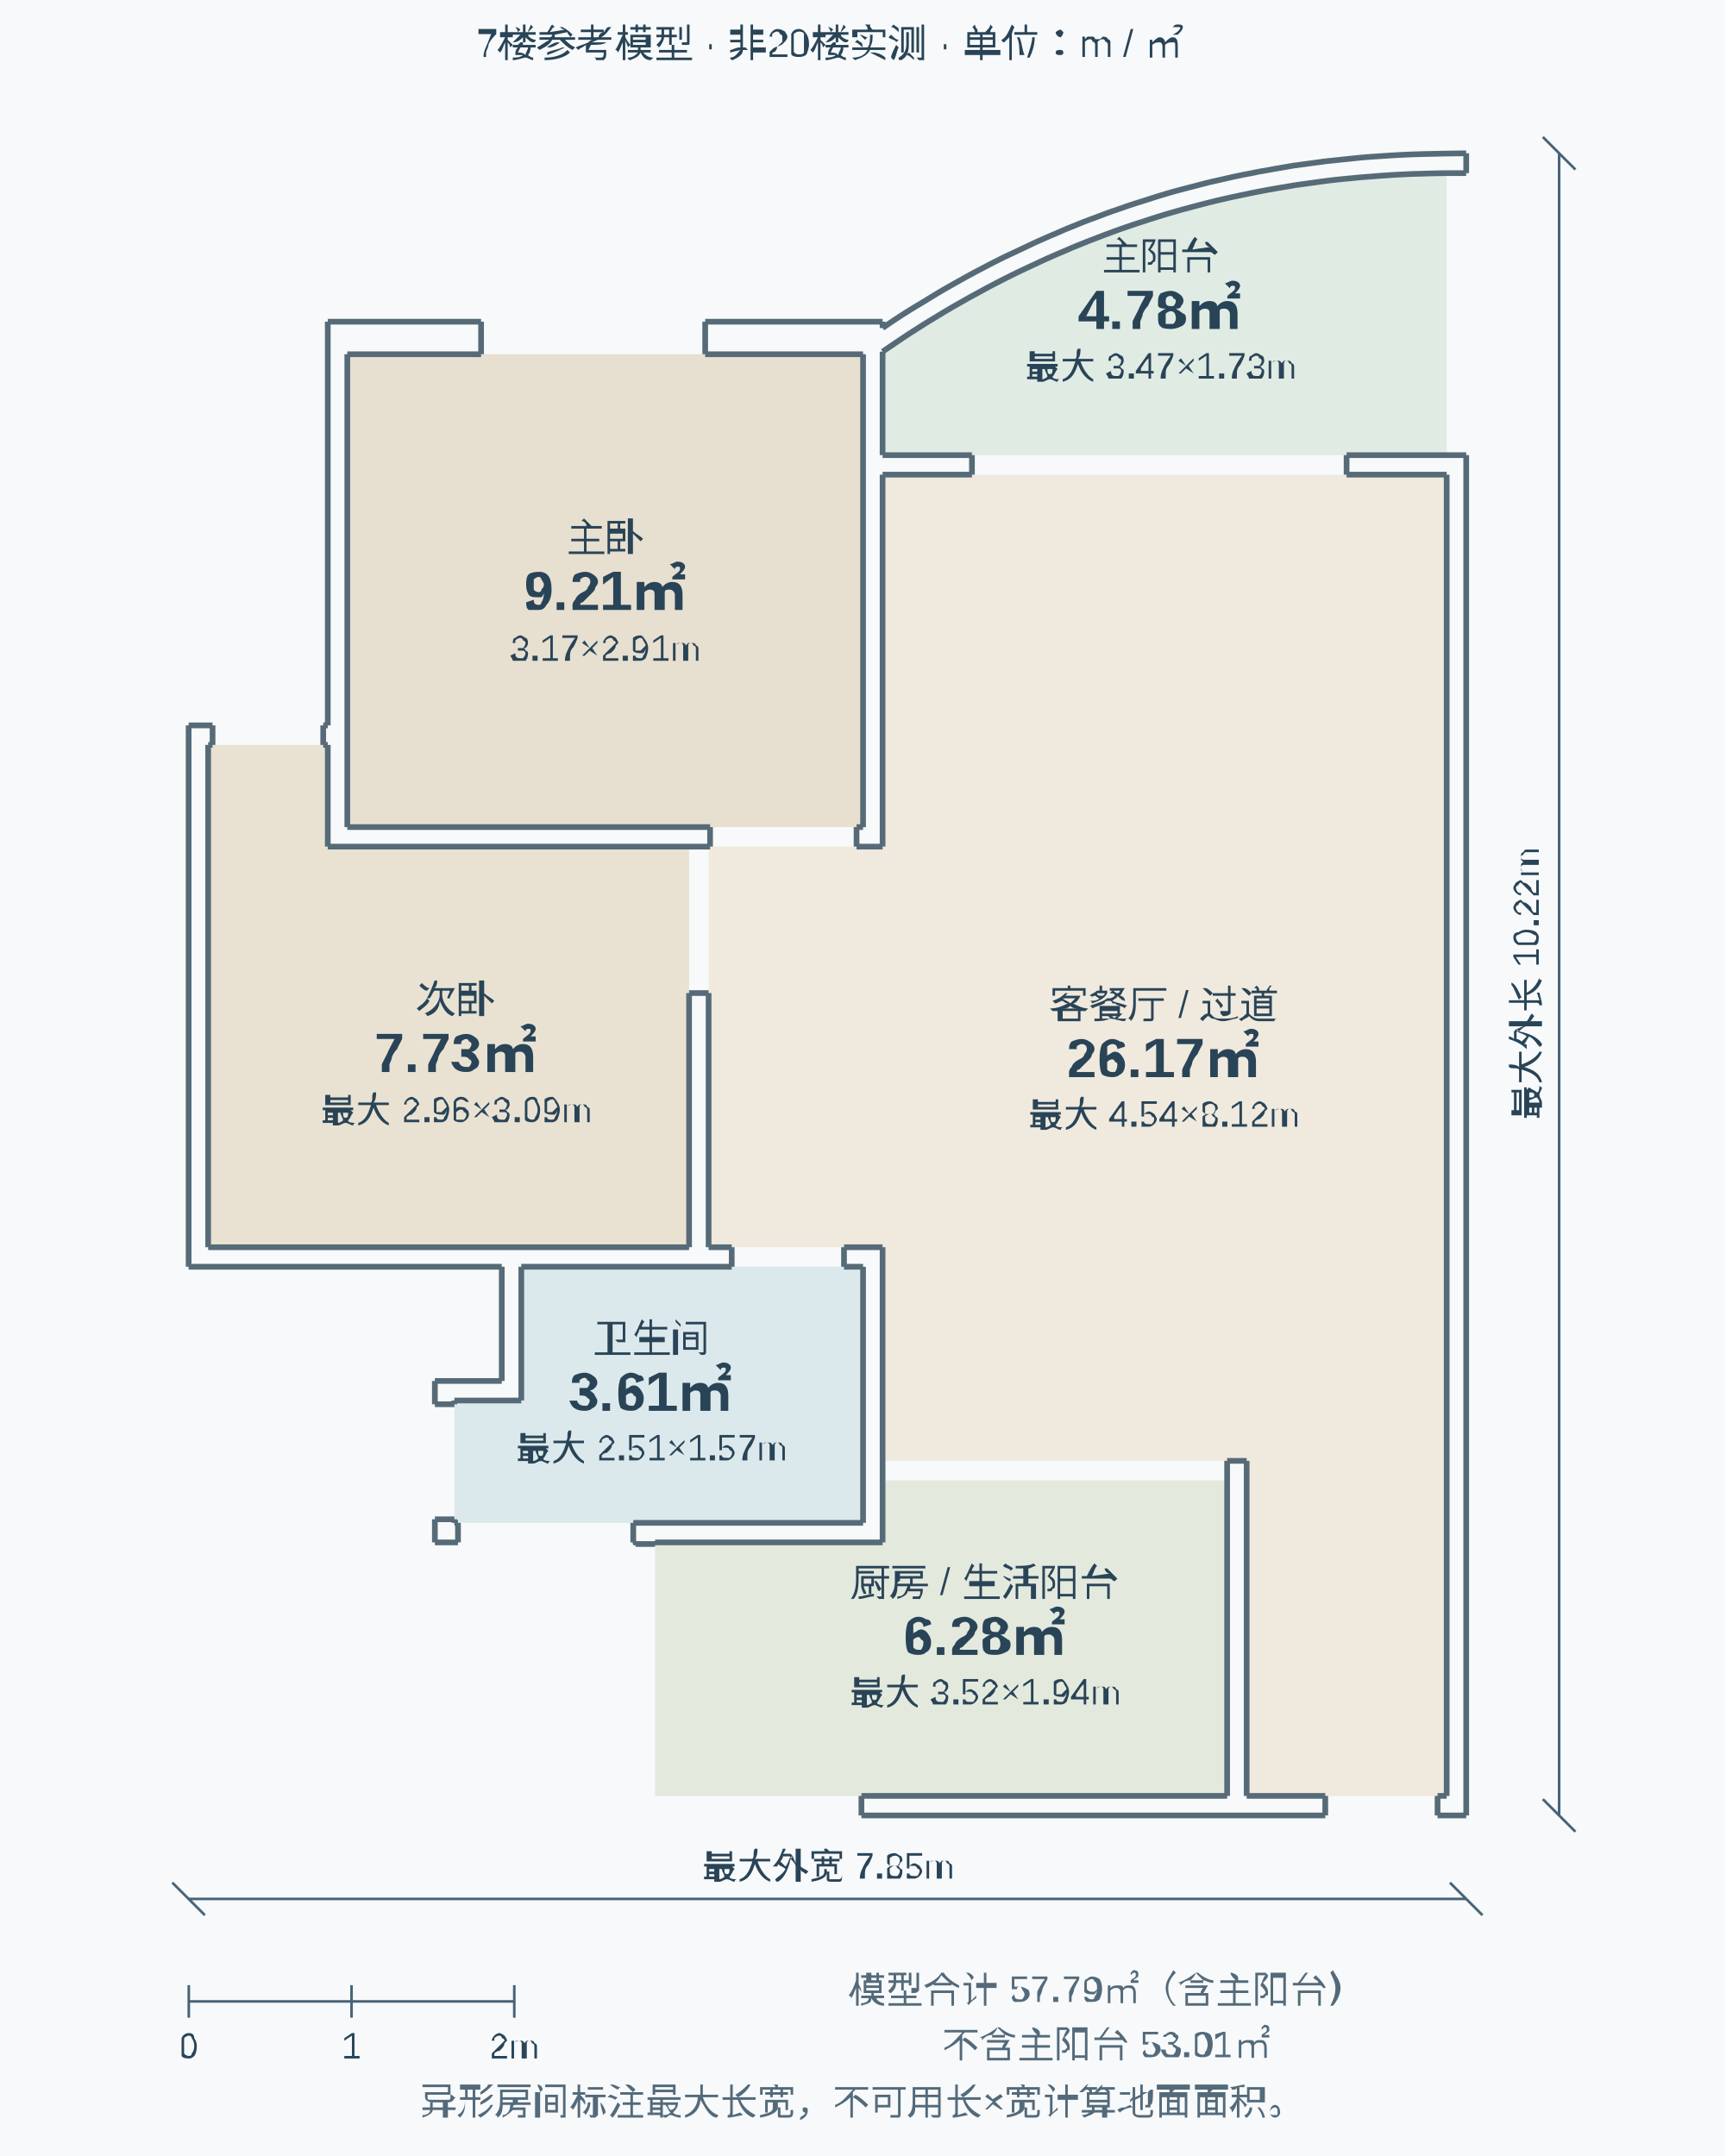
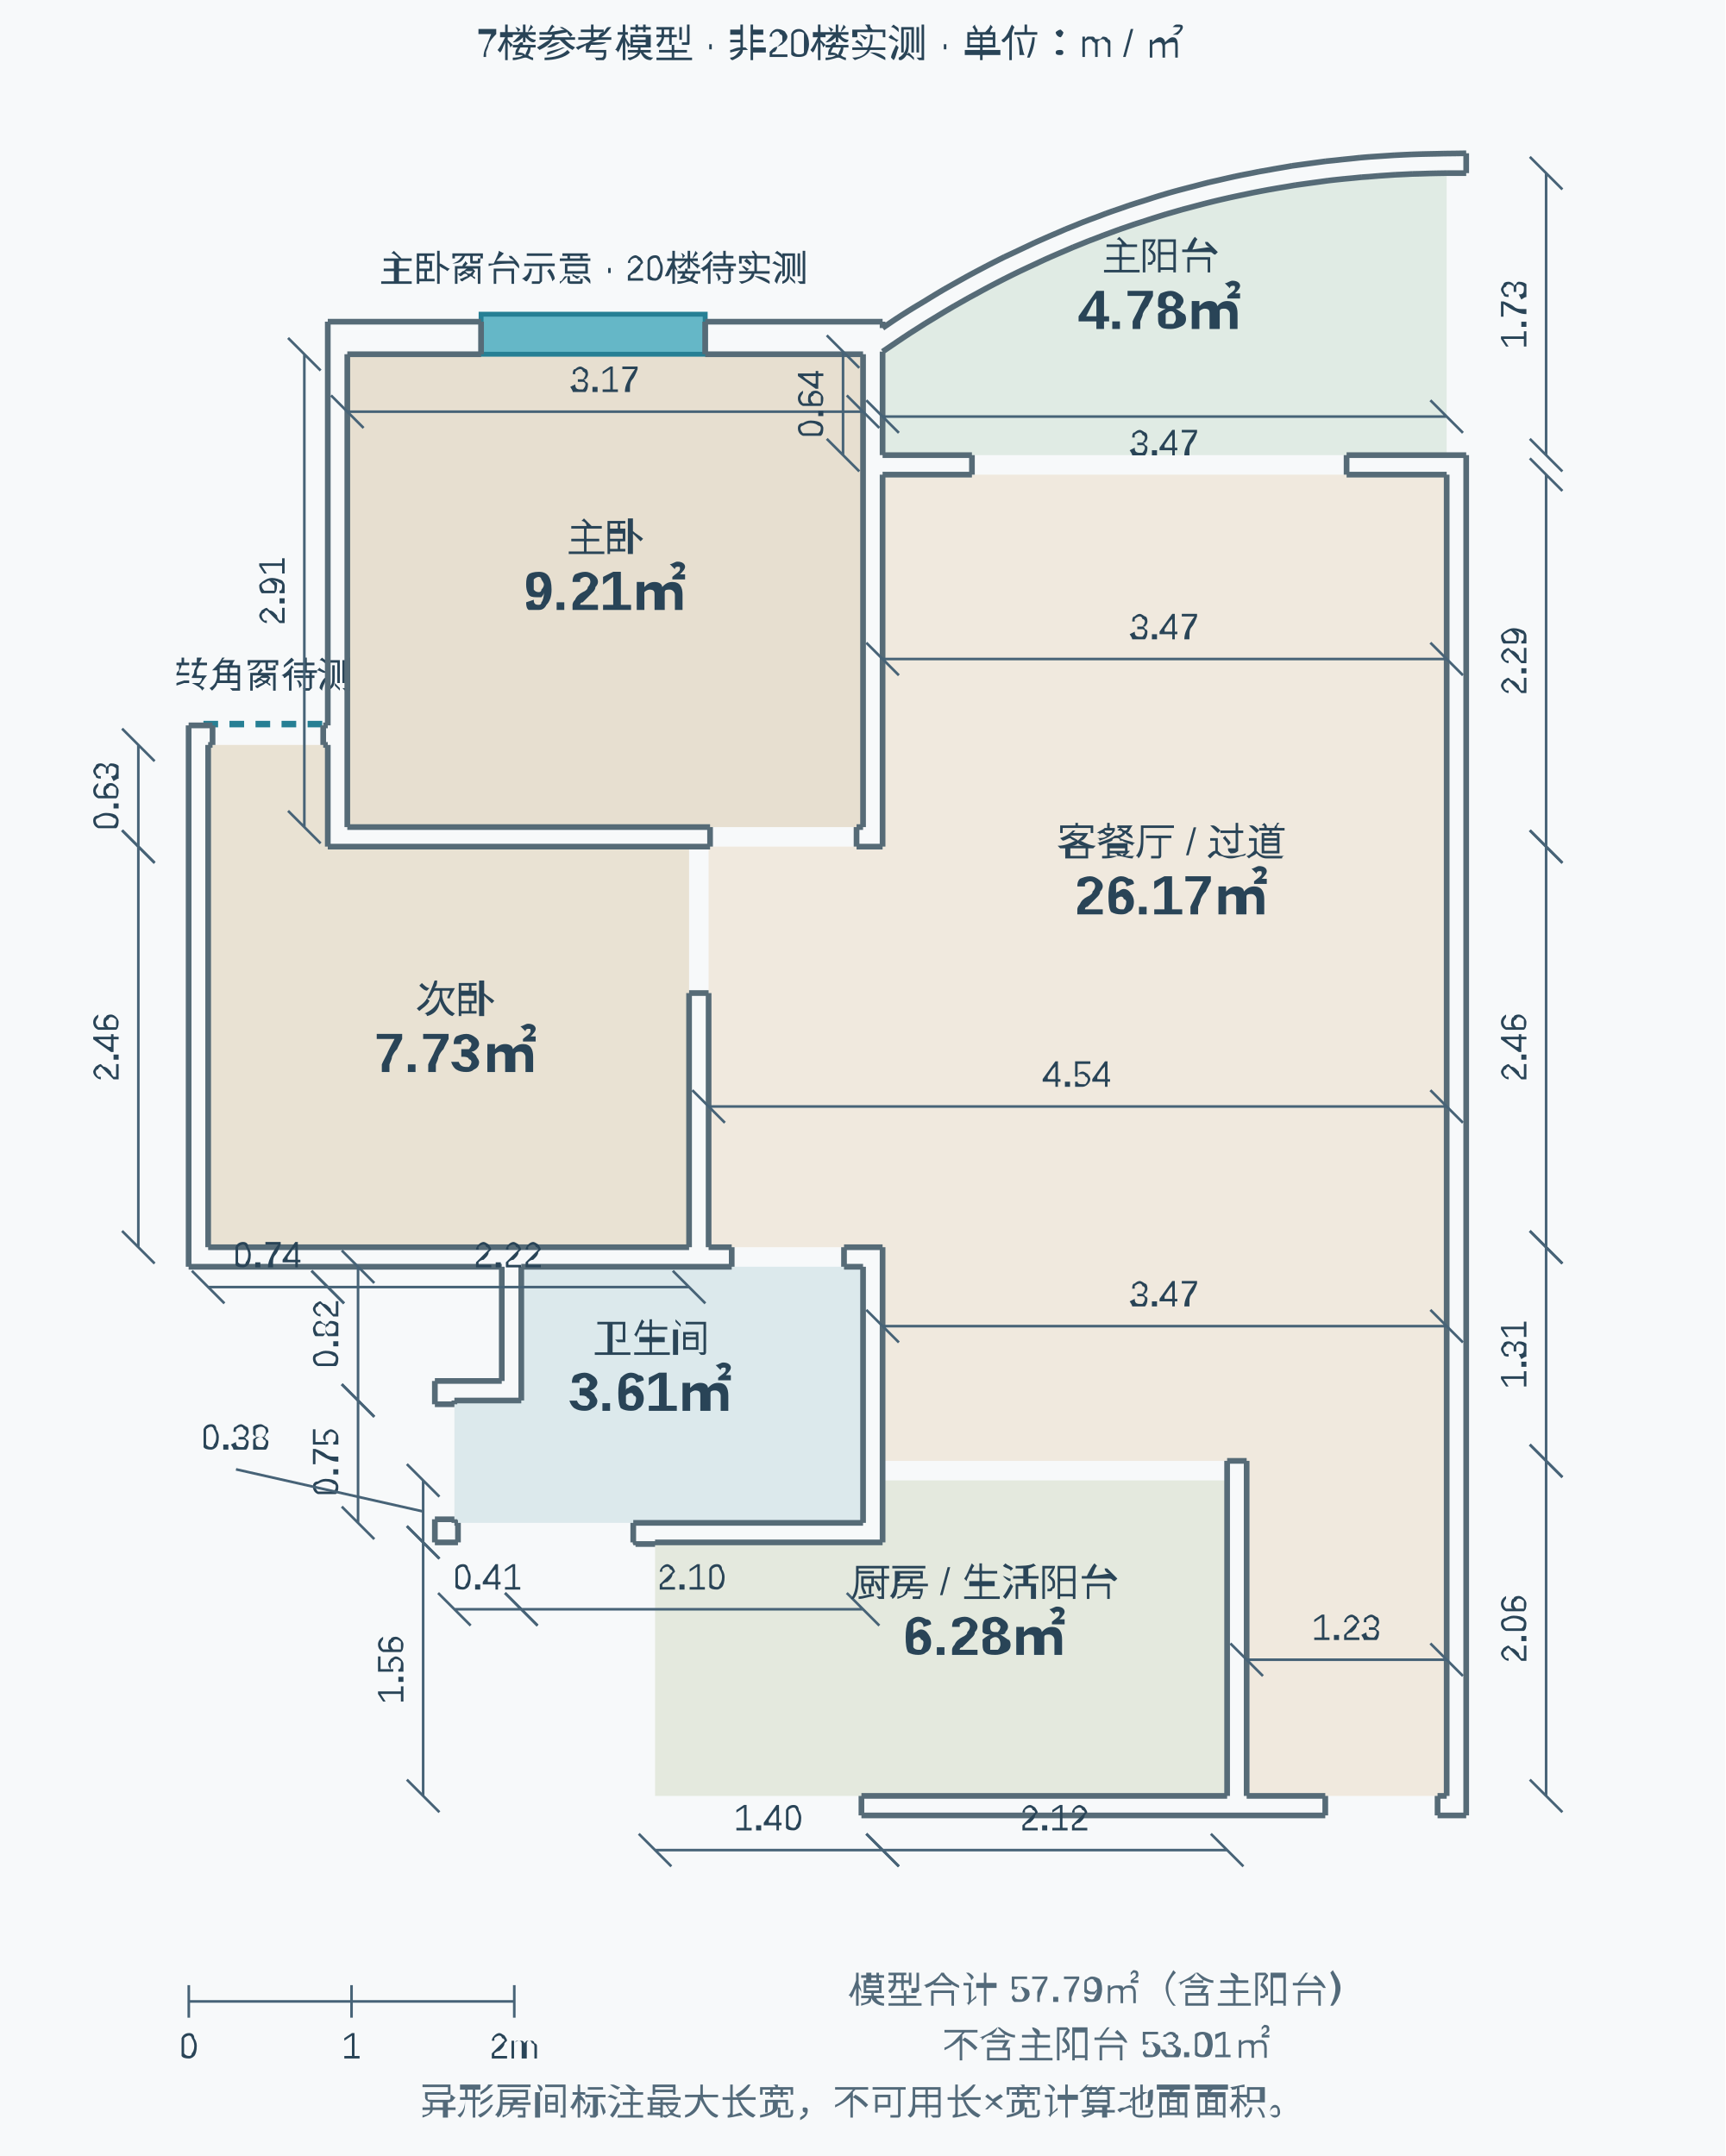
<svg xmlns="http://www.w3.org/2000/svg" viewBox="-5.1 -5.85 10.6 13.25" role="img" aria-label="参考户型面积与尺寸图">
  <style>text{font-family:Arial,'PingFang SC','Microsoft YaHei',sans-serif;text-anchor:middle;fill:#294457}.name{font-size:.24px}.area{font-size:.34px;font-weight:600}.size{font-size:.22px}.dim{fill:none;stroke:#476377;stroke-width:.016}.note{font-size:.23px;fill:#536a7a}</style>
  <rect x="-5.1" y="-5.85" width="10.6" height="13.25" fill="#f7f9fa" />
  <text x="0" y="-5.5" class="name">7楼参考模型 · 非20楼实测 · 单位：m / ㎡</text>
  <path d="M-1.075,3.629L-1.075,5.187L2.44,5.187ZM2.44,5.187L2.44,3.248L0.323,3.248ZM0.323,3.629L-1.075,3.629L2.44,5.187ZM2.44,5.187L0.323,3.248L0.323,3.629Z" fill="#e4e9de" />
  <path d="M0.323,-3.689L0.323,-3.053L3.789,-3.053ZM3.789,-3.053L3.789,-4.786L3.683,-4.784ZM3.683,-4.784L3.578,-4.781L3.474,-4.776ZM3.474,-4.776L3.37,-4.769L3.266,-4.761ZM3.266,-4.761L3.163,-4.751L3.061,-4.74ZM3.061,-4.74L2.959,-4.726L2.858,-4.712ZM2.858,-4.712L2.757,-4.695L2.657,-4.677ZM2.657,-4.677L2.557,-4.657L2.458,-4.636ZM2.458,-4.636L2.359,-4.613L2.261,-4.588ZM2.261,-4.588L2.163,-4.562L2.066,-4.534ZM2.066,-4.534L1.97,-4.504L1.874,-4.473ZM1.874,-4.473L1.778,-4.44L1.683,-4.405ZM1.683,-4.405L1.589,-4.369L1.495,-4.331ZM1.495,-4.331L1.402,-4.291L1.309,-4.25ZM1.309,-4.25L1.217,-4.207L1.125,-4.163ZM1.125,-4.163L1.034,-4.117L0.943,-4.069ZM0.943,-4.069L0.853,-4.02L0.763,-3.969ZM0.763,-3.969L0.674,-3.916L0.585,-3.862ZM0.585,-3.862L0.497,-3.806L0.41,-3.748ZM0.41,-3.748L0.323,-3.689L3.789,-3.053ZM3.789,-3.053L3.683,-4.784L3.474,-4.776ZM3.474,-4.776L3.266,-4.761L3.061,-4.74ZM3.061,-4.74L2.858,-4.712L2.657,-4.677ZM2.657,-4.677L2.458,-4.636L2.261,-4.588ZM2.261,-4.588L2.066,-4.534L1.874,-4.473ZM1.874,-4.473L1.683,-4.405L1.495,-4.331ZM1.495,-4.331L1.309,-4.25L1.125,-4.163ZM1.125,-4.163L0.943,-4.069L0.763,-3.969ZM0.763,-3.969L0.585,-3.862L0.41,-3.748ZM0.41,-3.748L3.789,-3.053L3.474,-4.776ZM3.474,-4.776L3.061,-4.74L2.657,-4.677ZM2.657,-4.677L2.261,-4.588L1.874,-4.473ZM1.874,-4.473L1.495,-4.331L1.125,-4.163ZM1.125,-4.163L0.763,-3.969L0.41,-3.748ZM0.41,-3.748L3.474,-4.776L2.657,-4.677ZM2.657,-4.677L1.874,-4.473L1.125,-4.163ZM1.125,-4.163L0.41,-3.748L2.657,-4.677Z" fill="#e0ebe4" />
  <path d="M-2.966,-3.673L-2.966,-0.767L-0.746,-0.767ZM-0.746,-0.767L0.203,-0.767L0.203,-3.673ZM0.203,-3.673L-2.966,-3.673L-0.746,-0.767Z" fill="#e7dfd0" />
  <path d="M2.56,3.128L2.56,5.187L3.789,5.187ZM3.789,5.187L3.789,-2.933L0.323,-2.933ZM0.323,-0.647L-0.746,-0.647L-0.746,1.815ZM0.323,1.815L0.323,3.128L2.56,3.128ZM2.56,3.128L3.789,5.187L0.323,-2.933ZM0.323,-0.647L-0.746,1.815L0.323,1.815ZM2.56,3.128L0.323,-2.933L0.323,-0.647ZM0.323,-0.647L0.323,1.815L2.56,3.128Z" fill="#f0e9de" />
  <path d="M-3.821,-1.272L-3.821,1.815L-0.866,1.815ZM-0.866,1.815L-0.866,-0.647L-3.086,-0.647ZM-3.086,-0.647L-3.086,-1.272L-3.821,-1.272ZM-3.821,-1.272L-0.866,1.815L-3.086,-0.647Z" fill="#e9e2d3" />
  <path d="M-2.308,2.757L-2.308,3.509L0.203,3.509ZM0.203,3.509L0.203,1.935L-1.897,1.935ZM-1.897,2.757L-2.308,2.757L0.203,3.509ZM0.203,3.509L-1.897,1.935L-1.897,2.757Z" fill="#dce9ec" />
+   <rect x="-2.144" y="-3.919" width="1.377" height="0.246" fill="#65b7c7" stroke="#267f94" stroke-width=".03" />
+   <text x="-1.455" y="-4.12" class="size">主卧窗台示意 · 20楼待实测</text>
+   <path d="M-3.85,-1.4h.78" stroke="#267f94" stroke-width=".04" stroke-dasharray=".09,.07" />
+   <text x="-3.48" y="-1.62" class="size">转角窗待测</text>
  <path d="M3.733,5.307L3.808,5.307M0.193,5.307L1.618,5.307M3.808,5.307L3.909,5.307M1.618,5.307L3.043,5.307M-1.195,3.639L-1.195,3.634M-1.195,3.629L-1.195,3.634M-2.428,3.629L-2.308,3.629M-2.308,3.629L-2.286,3.629M-1.209,3.629L-1.202,3.629M-1.202,3.629L-1.195,3.629M-2.428,2.637L-2.428,2.757M-2.428,2.757L-2.428,2.78M-2.428,3.487L-2.428,3.561M-2.428,3.561L-2.428,3.629M-2.017,2.637L-2.193,2.637M-2.428,2.637L-2.193,2.637M-2.017,1.935L-2.017,2.236M-2.017,2.637L-2.017,2.236M-3.941,1.935L-3.116,1.935M-2.017,1.935L-3.116,1.935M-3.941,-1.392L-3.941,0.034M-3.941,1.935L-3.941,0.034M-3.086,-1.392L-3.11,-1.392M-3.11,-1.392L-3.114,-1.392M-3.794,-1.392L-3.87,-1.392M-3.87,-1.392L-3.941,-1.392M-3.086,-3.873L-3.086,-2.81M-3.086,-1.392L-3.086,-2.81M0.323,-3.873L-0.47,-3.873M-0.47,-3.873L-0.767,-3.873M-2.144,-3.873L-2.636,-3.873M-2.636,-3.873L-3.086,-3.873M0.323,-3.834L0.323,-3.851M0.323,-3.873L0.323,-3.851M0.343,-3.848L0.334,-3.842M0.323,-3.834L0.334,-3.842M0.431,-3.907L0.393,-3.882M0.343,-3.848L0.393,-3.882M0.522,-3.964L0.483,-3.94M0.431,-3.907L0.483,-3.94M0.613,-4.019L0.574,-3.995M0.522,-3.964L0.574,-3.995M0.703,-4.073L0.664,-4.05M0.613,-4.019L0.664,-4.05M0.795,-4.125L0.756,-4.103M0.703,-4.073L0.756,-4.103M0.886,-4.175L0.847,-4.154M0.795,-4.125L0.847,-4.154M0.979,-4.224L0.939,-4.203M0.886,-4.175L0.939,-4.203M1.072,-4.271L1.032,-4.251M0.979,-4.224L1.032,-4.251M1.166,-4.315L1.126,-4.296M1.072,-4.271L1.126,-4.296M1.259,-4.359L1.219,-4.34M1.166,-4.315L1.219,-4.34M1.354,-4.401L1.313,-4.383M1.259,-4.359L1.313,-4.383M1.449,-4.442L1.408,-4.424M1.354,-4.401L1.408,-4.424M1.545,-4.481L1.504,-4.464M1.449,-4.442L1.504,-4.464M1.641,-4.517L1.6,-4.502M1.545,-4.481L1.6,-4.502M1.738,-4.553L1.696,-4.538M1.641,-4.517L1.696,-4.538M1.836,-4.587L1.794,-4.572M1.738,-4.553L1.794,-4.572M1.934,-4.618L1.892,-4.605M1.836,-4.587L1.892,-4.605M2.031,-4.649L1.989,-4.636M1.934,-4.618L1.989,-4.636M2.131,-4.678L2.088,-4.666M2.031,-4.649L2.088,-4.666M2.231,-4.704L2.188,-4.693M2.131,-4.678L2.188,-4.693M2.331,-4.73L2.288,-4.719M2.231,-4.704L2.288,-4.719M2.432,-4.753L2.389,-4.743M2.331,-4.73L2.389,-4.743M2.533,-4.775L2.49,-4.766M2.432,-4.753L2.49,-4.766M2.635,-4.795L2.591,-4.786M2.533,-4.775L2.591,-4.786M2.736,-4.813L2.693,-4.805M2.635,-4.795L2.693,-4.805M2.84,-4.831L2.795,-4.823M2.736,-4.813L2.795,-4.823M2.943,-4.845L2.899,-4.839M2.84,-4.831L2.899,-4.839M3.046,-4.859L3.002,-4.853M2.943,-4.845L3.002,-4.853M3.151,-4.87L3.106,-4.865M3.046,-4.859L3.106,-4.865M3.256,-4.881L3.211,-4.876M3.151,-4.87L3.211,-4.876M3.361,-4.889L3.316,-4.886M3.256,-4.881L3.316,-4.886M3.467,-4.896L3.422,-4.893M3.361,-4.889L3.422,-4.893M3.573,-4.901L3.528,-4.899M3.467,-4.896L3.528,-4.899M3.68,-4.904L3.634,-4.903M3.573,-4.901L3.634,-4.903M3.769,-4.906L3.731,-4.905M3.68,-4.904L3.731,-4.905M3.909,-4.908L3.849,-4.907M3.769,-4.906L3.849,-4.907M3.909,-4.786L3.909,-4.838M3.909,-4.908L3.909,-4.838M3.909,-3.053L3.909,0.53M3.909,5.307L3.909,0.53M-1.075,3.639L-1.075,3.634M-1.075,3.634L-1.075,3.629M-1.075,3.629L-0.476,3.629M0.323,3.629L-0.476,3.629M0.323,3.629L0.323,3.466M0.323,3.248L0.323,3.466M2.44,3.248L2.44,4.079M2.44,5.187L2.44,4.079M0.193,5.187L1.317,5.187M2.44,5.187L1.317,5.187M0.323,-3.053L0.323,-3.326M0.323,-3.689L0.323,-3.326M0.323,-3.689L0.36,-3.714M0.41,-3.748L0.36,-3.714M0.41,-3.748L0.447,-3.773M0.497,-3.806L0.447,-3.773M0.497,-3.806L0.535,-3.83M0.585,-3.862L0.535,-3.83M0.585,-3.862L0.623,-3.885M0.674,-3.916L0.623,-3.885M0.674,-3.916L0.712,-3.939M0.763,-3.969L0.712,-3.939M0.763,-3.969L0.802,-3.991M0.853,-4.02L0.802,-3.991M0.853,-4.02L0.892,-4.041M0.943,-4.069L0.892,-4.041M0.943,-4.069L0.982,-4.09M1.034,-4.117L0.982,-4.09M1.034,-4.117L1.073,-4.137M1.125,-4.163L1.073,-4.137M1.125,-4.163L1.164,-4.182M1.217,-4.207L1.164,-4.182M1.217,-4.207L1.256,-4.225M1.309,-4.25L1.256,-4.225M1.309,-4.25L1.349,-4.268M1.402,-4.291L1.349,-4.268M1.402,-4.291L1.442,-4.308M1.495,-4.331L1.442,-4.308M1.495,-4.331L1.535,-4.347M1.589,-4.369L1.535,-4.347M1.589,-4.369L1.629,-4.384M1.683,-4.405L1.629,-4.384M1.683,-4.405L1.724,-4.42M1.778,-4.44L1.724,-4.42M1.778,-4.44L1.819,-4.454M1.874,-4.473L1.819,-4.454M1.874,-4.473L1.915,-4.486M1.97,-4.504L1.915,-4.486M1.97,-4.504L2.011,-4.517M2.066,-4.534L2.011,-4.517M2.066,-4.534L2.108,-4.546M2.163,-4.562L2.108,-4.546M2.163,-4.562L2.205,-4.573M2.261,-4.588L2.205,-4.573M2.261,-4.588L2.303,-4.599M2.359,-4.613L2.303,-4.599M2.359,-4.613L2.401,-4.623M2.458,-4.636L2.401,-4.623M2.458,-4.636L2.5,-4.645M2.557,-4.657L2.5,-4.645M2.557,-4.657L2.6,-4.666M2.657,-4.677L2.6,-4.666M2.657,-4.677L2.7,-4.685M2.757,-4.695L2.7,-4.685M2.757,-4.695L2.8,-4.702M2.858,-4.712L2.8,-4.702M2.858,-4.712L2.901,-4.718M2.959,-4.726L2.901,-4.718M2.959,-4.726L3.003,-4.732M3.061,-4.74L3.003,-4.732M3.061,-4.74L3.105,-4.745M3.163,-4.751L3.105,-4.745M3.163,-4.751L3.207,-4.755M3.266,-4.761L3.207,-4.755M3.266,-4.761L3.311,-4.764M3.37,-4.769L3.311,-4.764M3.37,-4.769L3.415,-4.772M3.474,-4.776L3.415,-4.772M3.474,-4.776L3.519,-4.778M3.578,-4.781L3.519,-4.778M3.578,-4.781L3.623,-4.782M3.683,-4.784L3.623,-4.782M3.683,-4.784L3.728,-4.785M3.789,-4.786L3.728,-4.785M0.872,-3.053L0.637,-3.053M3.789,-3.053L3.438,-3.053M0.637,-3.053L0.323,-3.053M3.438,-3.053L3.174,-3.053M-2.966,-0.767L-2.966,-2.012M-2.966,-3.673L-2.966,-2.012M-2.966,-3.673L-2.368,-3.673M-2.368,-3.673L-2.144,-3.673M-0.767,-3.673L-0.26,-3.673M-0.26,-3.673L0.203,-3.673M0.203,-3.673L0.203,-2.428M0.203,-0.767L0.203,-2.428M-0.737,-0.767L-0.741,-0.767M0.203,-0.767L0.18,-0.767M-0.741,-0.767L-0.746,-0.767M0.18,-0.767L0.163,-0.767M-0.746,-0.767L-1.697,-0.767M-2.966,-0.767L-1.697,-0.767M2.56,5.187L2.56,4.305M2.56,3.128L2.56,4.305M2.44,3.128L2.491,3.128M2.56,3.128L2.491,3.128M0.323,3.128L0.323,2.565M0.323,1.815L0.323,2.565M-0.604,1.815L-0.665,1.815M0.323,1.815L0.188,1.815M-0.665,1.815L-0.746,1.815M0.188,1.815L0.086,1.815M-0.746,0.253L-0.746,0.922M-0.746,1.815L-0.746,0.922M0.163,-0.647L0.232,-0.647M-0.746,-0.647L-0.741,-0.647M0.232,-0.647L0.323,-0.647M-0.741,-0.647L-0.737,-0.647M0.323,-0.647L0.323,-1.627M0.323,-2.933L0.323,-1.627M3.174,-2.933L3.438,-2.933M0.323,-2.933L0.637,-2.933M3.438,-2.933L3.789,-2.933M0.637,-2.933L0.872,-2.933M3.789,-2.933L3.789,0.547M3.789,5.187L3.789,0.547M3.043,5.187L2.836,5.187M3.789,5.187L3.757,5.187M2.836,5.187L2.56,5.187M3.757,5.187L3.733,5.187M-3.821,1.815L-3.821,0.492M-3.821,-1.272L-3.821,0.492M-3.821,-1.272L-3.798,-1.272M-3.798,-1.272L-3.794,-1.272M-3.114,-1.272L-3.099,-1.272M-3.099,-1.272L-3.086,-1.272M-3.086,-1.272L-3.086,-1.004M-3.086,-0.647L-3.086,-1.004M-3.086,-0.647L-2.135,-0.647M-0.866,-0.647L-2.135,-0.647M-0.866,0.253L-0.866,0.922M-0.866,0.922L-0.866,1.815M-0.866,1.815L-2.132,1.815M-3.821,1.815L-2.132,1.815M-2.308,3.509L-2.308,3.49M-2.308,3.49L-2.308,3.487M-2.308,2.78L-2.308,2.768M-2.308,2.768L-2.308,2.757M-2.308,2.757L-2.132,2.757M-1.897,2.757L-2.132,2.757M-1.897,2.757L-1.897,2.405M-1.897,1.935L-1.897,2.405M0.086,1.935L0.136,1.935M-1.897,1.935L-1.158,1.935M0.136,1.935L0.203,1.935M-1.158,1.935L-0.604,1.935M0.203,1.935L0.203,2.61M0.203,3.509L0.203,2.61M0.203,3.509L-0.986,3.509M-0.986,3.509L-1.209,3.509M-2.286,3.509L-2.297,3.509M-2.297,3.509L-2.308,3.509M3.174,-3.053L3.174,-2.984M3.174,-2.933L3.174,-2.984M0.872,-3.053L0.872,-3.002M0.872,-2.933L0.872,-3.002M0.086,1.815L0.086,1.884M0.086,1.935L0.086,1.884M-0.604,1.815L-0.604,1.866M-0.604,1.935L-0.604,1.866M3.733,5.187L3.733,5.256M3.733,5.307L3.733,5.256M3.043,5.187L3.043,5.238M3.043,5.307L3.043,5.238M-1.209,3.509L-1.209,3.531M-1.209,3.629L-1.209,3.531M-2.286,3.509L-2.286,3.607M-2.286,3.629L-2.286,3.607M-2.308,3.487L-2.33,3.487M-2.428,3.487L-2.33,3.487M-2.308,2.78L-2.405,2.78M-2.428,2.78L-2.405,2.78M-3.794,-1.272L-3.794,-1.294M-3.794,-1.392L-3.794,-1.294M-3.114,-1.272L-3.114,-1.369M-3.114,-1.392L-3.114,-1.369M-2.144,-3.673L-2.144,-3.736M-2.144,-3.873L-2.144,-3.736M-0.767,-3.673L-0.767,-3.81M-0.767,-3.873L-0.767,-3.81M3.789,-4.786L3.84,-4.786M3.909,-4.786L3.84,-4.786M3.789,-3.053L3.858,-3.053M3.909,-3.053L3.858,-3.053M-1.075,3.639L-1.135,3.639M-1.195,3.639L-1.135,3.639M0.193,5.187L0.193,5.247M0.193,5.307L0.193,5.247M0.163,-0.767L0.163,-0.698M0.163,-0.647L0.163,-0.698M-0.737,-0.767L-0.737,-0.716M-0.737,-0.647L-0.737,-0.716M-0.746,0.253L-0.815,0.253M-0.866,0.253L-0.815,0.253M-0.746,-0.647L-0.797,-0.647M-0.866,-0.647L-0.797,-0.647M0.323,3.248L0.323,3.179M0.323,3.128L0.323,3.179M2.44,3.248L2.44,3.197M2.44,3.128L2.44,3.197" fill="none" stroke="#566b77" stroke-width=".035" />
-   <path d="M-3.941,5.82L3.909,5.82M-4.041,5.72l.2,.2M3.809,5.72l.2,.2" class="dim" />
-   <text transform="translate(-0.016,5.82) rotate(0)" y="-.12" class="size">最大外宽 7.85m</text>
-   <path d="M4.48,-4.908L4.48,5.307M4.38,-5.008l.2,.2M4.38,5.207l.2,.2" class="dim" />
-   <text transform="translate(4.48,0.1995) rotate(-90)" y="-.12" class="size">最大外长 10.22m</text>
+   <path d="M-2.966,-3.32L0.203,-3.32M-3.066,-3.42l.2,.2M0.103,-3.42l.2,.2" class="dim" />
+   <text transform="translate(-1.3815,-3.32) rotate(0)" y="-0.12" class="size">3.17</text>
+   <path d="M-3.23,-3.673L-3.23,-0.767M-3.33,-3.773l.2,.2M-3.33,-0.867l.2,.2" class="dim" />
+   <text transform="translate(-3.23,-2.22) rotate(-90)" y="-0.12" class="size">2.91</text>
+   <path d="M-3.821,2.06L-3.086,2.06M-3.921,1.96l.2,.2M-3.186,1.96l.2,.2" class="dim" />
+   <text transform="translate(-3.4535,2.06) rotate(0)" y="-0.12" class="size">0.74</text>
+   <path d="M-3.086,2.06L-0.866,2.06M-3.186,1.96l.2,.2M-0.966,1.96l.2,.2" class="dim" />
+   <text transform="translate(-1.976,2.06) rotate(0)" y="-0.12" class="size">2.22</text>
+   <path d="M-4.25,-1.272L-4.25,-0.647M-4.35,-1.372l.2,.2M-4.35,-0.747l.2,.2" class="dim" />
+   <text transform="translate(-4.25,-0.9595) rotate(-90)" y="-0.12" class="size">0.63</text>
+   <path d="M-4.25,-0.647L-4.25,1.815M-4.35,-0.747l.2,.2M-4.35,1.715l.2,.2" class="dim" />
+   <text transform="translate(-4.25,0.584) rotate(-90)" y="-0.12" class="size">2.46</text>
+   <path d="M-2.308,4.04L-1.897,4.04M-2.408,3.94l.2,.2M-1.997,3.94l.2,.2" class="dim" />
+   <text transform="translate(-2.1025,4.04) rotate(0)" y="-0.12" class="size">0.41</text>
+   <path d="M-1.897,4.04L0.203,4.04M-1.997,3.94l.2,.2M0.103,3.94l.2,.2" class="dim" />
+   <text transform="translate(-0.847,4.04) rotate(0)" y="-0.12" class="size">2.10</text>
+   <path d="M-2.9,1.935L-2.9,2.757M-3,1.835l.2,.2M-3,2.657l.2,.2" class="dim" />
+   <text transform="translate(-2.9,2.346) rotate(-90)" y="-0.12" class="size">0.82</text>
+   <path d="M-2.9,2.757L-2.9,3.509M-3,2.657l.2,.2M-3,3.409l.2,.2" class="dim" />
+   <text transform="translate(-2.9,3.133) rotate(-90)" y="-0.12" class="size">0.75</text>
+   <path d="M-1.075,5.52L0.323,5.52M-1.175,5.42l.2,.2M0.223,5.42l.2,.2" class="dim" />
+   <text transform="translate(-0.376,5.52) rotate(0)" y="-0.12" class="size">1.40</text>
+   <path d="M0.323,5.52L2.44,5.52M0.223,5.42l.2,.2M2.34,5.42l.2,.2" class="dim" />
+   <text transform="translate(1.3815,5.52) rotate(0)" y="-0.12" class="size">2.12</text>
+   <path d="M-2.5,3.248L-2.5,3.629M-2.6,3.148l.2,.2M-2.6,3.529l.2,.2" class="dim" />
+   <path class="dim" d="M-2.5,3.439L-3.65,3.18" />
+   <text transform="translate(-3.65,3.18) rotate(0)" y="-0.12" class="size">0.38</text>
+   <path d="M-2.5,3.629L-2.5,5.187M-2.6,3.529l.2,.2M-2.6,5.087l.2,.2" class="dim" />
+   <text transform="translate(-2.5,4.408) rotate(-90)" y="-0.12" class="size">1.56</text>
+   <path d="M0.323,-3.29L3.789,-3.29M0.223,-3.39l.2,.2M3.689,-3.39l.2,.2" class="dim" />
+   <text transform="translate(2.056,-3.29) rotate(0)" y="0.24" class="size">3.47</text>
+   <path d="M0.08,-3.689L0.08,-3.053M-0.02,-3.789l.2,.2M-0.02,-3.153l.2,.2" class="dim" />
+   <text transform="translate(0.08,-3.371) rotate(-90)" y="-0.12" class="size">0.64</text>
+   <path d="M4.4,-4.786L4.4,-3.053M4.3,-4.886l.2,.2M4.3,-3.153l.2,.2" class="dim" />
+   <text transform="translate(4.4,-3.9195) rotate(-90)" y="-0.12" class="size">1.73</text>
+   <path d="M4.4,-2.933L4.4,-0.647M4.3,-3.033l.2,.2M4.3,-0.747l.2,.2" class="dim" />
+   <text transform="translate(4.4,-1.79) rotate(-90)" y="-0.12" class="size">2.29</text>
+   <path d="M4.4,-0.647L4.4,1.815M4.3,-0.747l.2,.2M4.3,1.715l.2,.2" class="dim" />
+   <text transform="translate(4.4,0.584) rotate(-90)" y="-0.12" class="size">2.46</text>
+   <path d="M4.4,1.815L4.4,3.128M4.3,1.715l.2,.2M4.3,3.028l.2,.2" class="dim" />
+   <text transform="translate(4.4,2.4715) rotate(-90)" y="-0.12" class="size">1.31</text>
+   <path d="M4.4,3.128L4.4,5.187M4.3,3.028l.2,.2M4.3,5.087l.2,.2" class="dim" />
+   <text transform="translate(4.4,4.1575) rotate(-90)" y="-0.12" class="size">2.06</text>
+   <path d="M0.323,-1.8L3.789,-1.8M0.223,-1.9l.2,.2M3.689,-1.9l.2,.2" class="dim" />
+   <text transform="translate(2.056,-1.8) rotate(0)" y="-0.12" class="size">3.47</text>
+   <path d="M-0.746,0.95L3.789,0.95M-0.846,0.85l.2,.2M3.689,0.85l.2,.2" class="dim" />
+   <text transform="translate(1.5215,0.95) rotate(0)" y="-0.12" class="size">4.54</text>
+   <path d="M0.323,2.3L3.789,2.3M0.223,2.2l.2,.2M3.689,2.2l.2,.2" class="dim" />
+   <text transform="translate(2.056,2.3) rotate(0)" y="-0.12" class="size">3.47</text>
+   <path d="M2.56,4.35L3.789,4.35M2.46,4.25l.2,.2M3.689,4.25l.2,.2" class="dim" />
+   <text transform="translate(3.1745,4.35) rotate(0)" y="-0.12" class="size">1.23</text>
  <text x="0.95" y="3.96" class="name">厨房 / 生活阳台</text>
  <text x="0.95" y="4.32" class="area">6.28㎡</text>
-   <text x="0.95" y="4.63" class="size">最大 3.52×1.94m</text>
  <text x="2.03" y="-4.19" class="name">主阳台</text>
  <text x="2.03" y="-3.83" class="area">4.78㎡</text>
-   <text x="2.03" y="-3.52" class="size">最大 3.47×1.73m</text>
  <text x="-1.38" y="-2.46" class="name">主卧</text>
  <text x="-1.38" y="-2.1" class="area">9.21㎡</text>
-   <text x="-1.38" y="-1.79" class="size">3.17×2.91m</text>
-   <text x="2.05" y="0.41" class="name">客餐厅 / 过道</text>
-   <text x="2.05" y="0.77" class="area">26.17㎡</text>
-   <text x="2.05" y="1.08" class="size">最大 4.54×8.12m</text>
+   <text x="2.1" y="-0.59" class="name">客餐厅 / 过道</text>
+   <text x="2.1" y="-0.23" class="area">26.17㎡</text>
  <text x="-2.3" y="0.38" class="name">次卧</text>
  <text x="-2.3" y="0.74" class="area">7.73㎡</text>
-   <text x="-2.3" y="1.05" class="size">最大 2.96×3.09m</text>
  <text x="-1.1" y="2.46" class="name">卫生间</text>
  <text x="-1.1" y="2.82" class="area">3.61㎡</text>
-   <text x="-1.1" y="3.13" class="size">最大 2.51×1.57m</text>
  <path d="M-3.94 6.45h2m-2-.1v.2m1-.2v.2m1-.2v.2" class="dim" />
  <text x="-3.94" y="6.8" class="size">0</text>
  <text x="-2.94" y="6.8" class="size">1</text>
  <text x="-1.94" y="6.8" class="size">2m</text>
  <text x="1.7" y="6.46" class="note">模型合计 57.79㎡（含主阳台）</text>
  <text x="1.7" y="6.8" class="note">不含主阳台 53.01㎡</text>
  <text x=".2" y="7.15" class="note">异形房间标注最大长宽，不可用长×宽计算地面面积。</text>
</svg>
